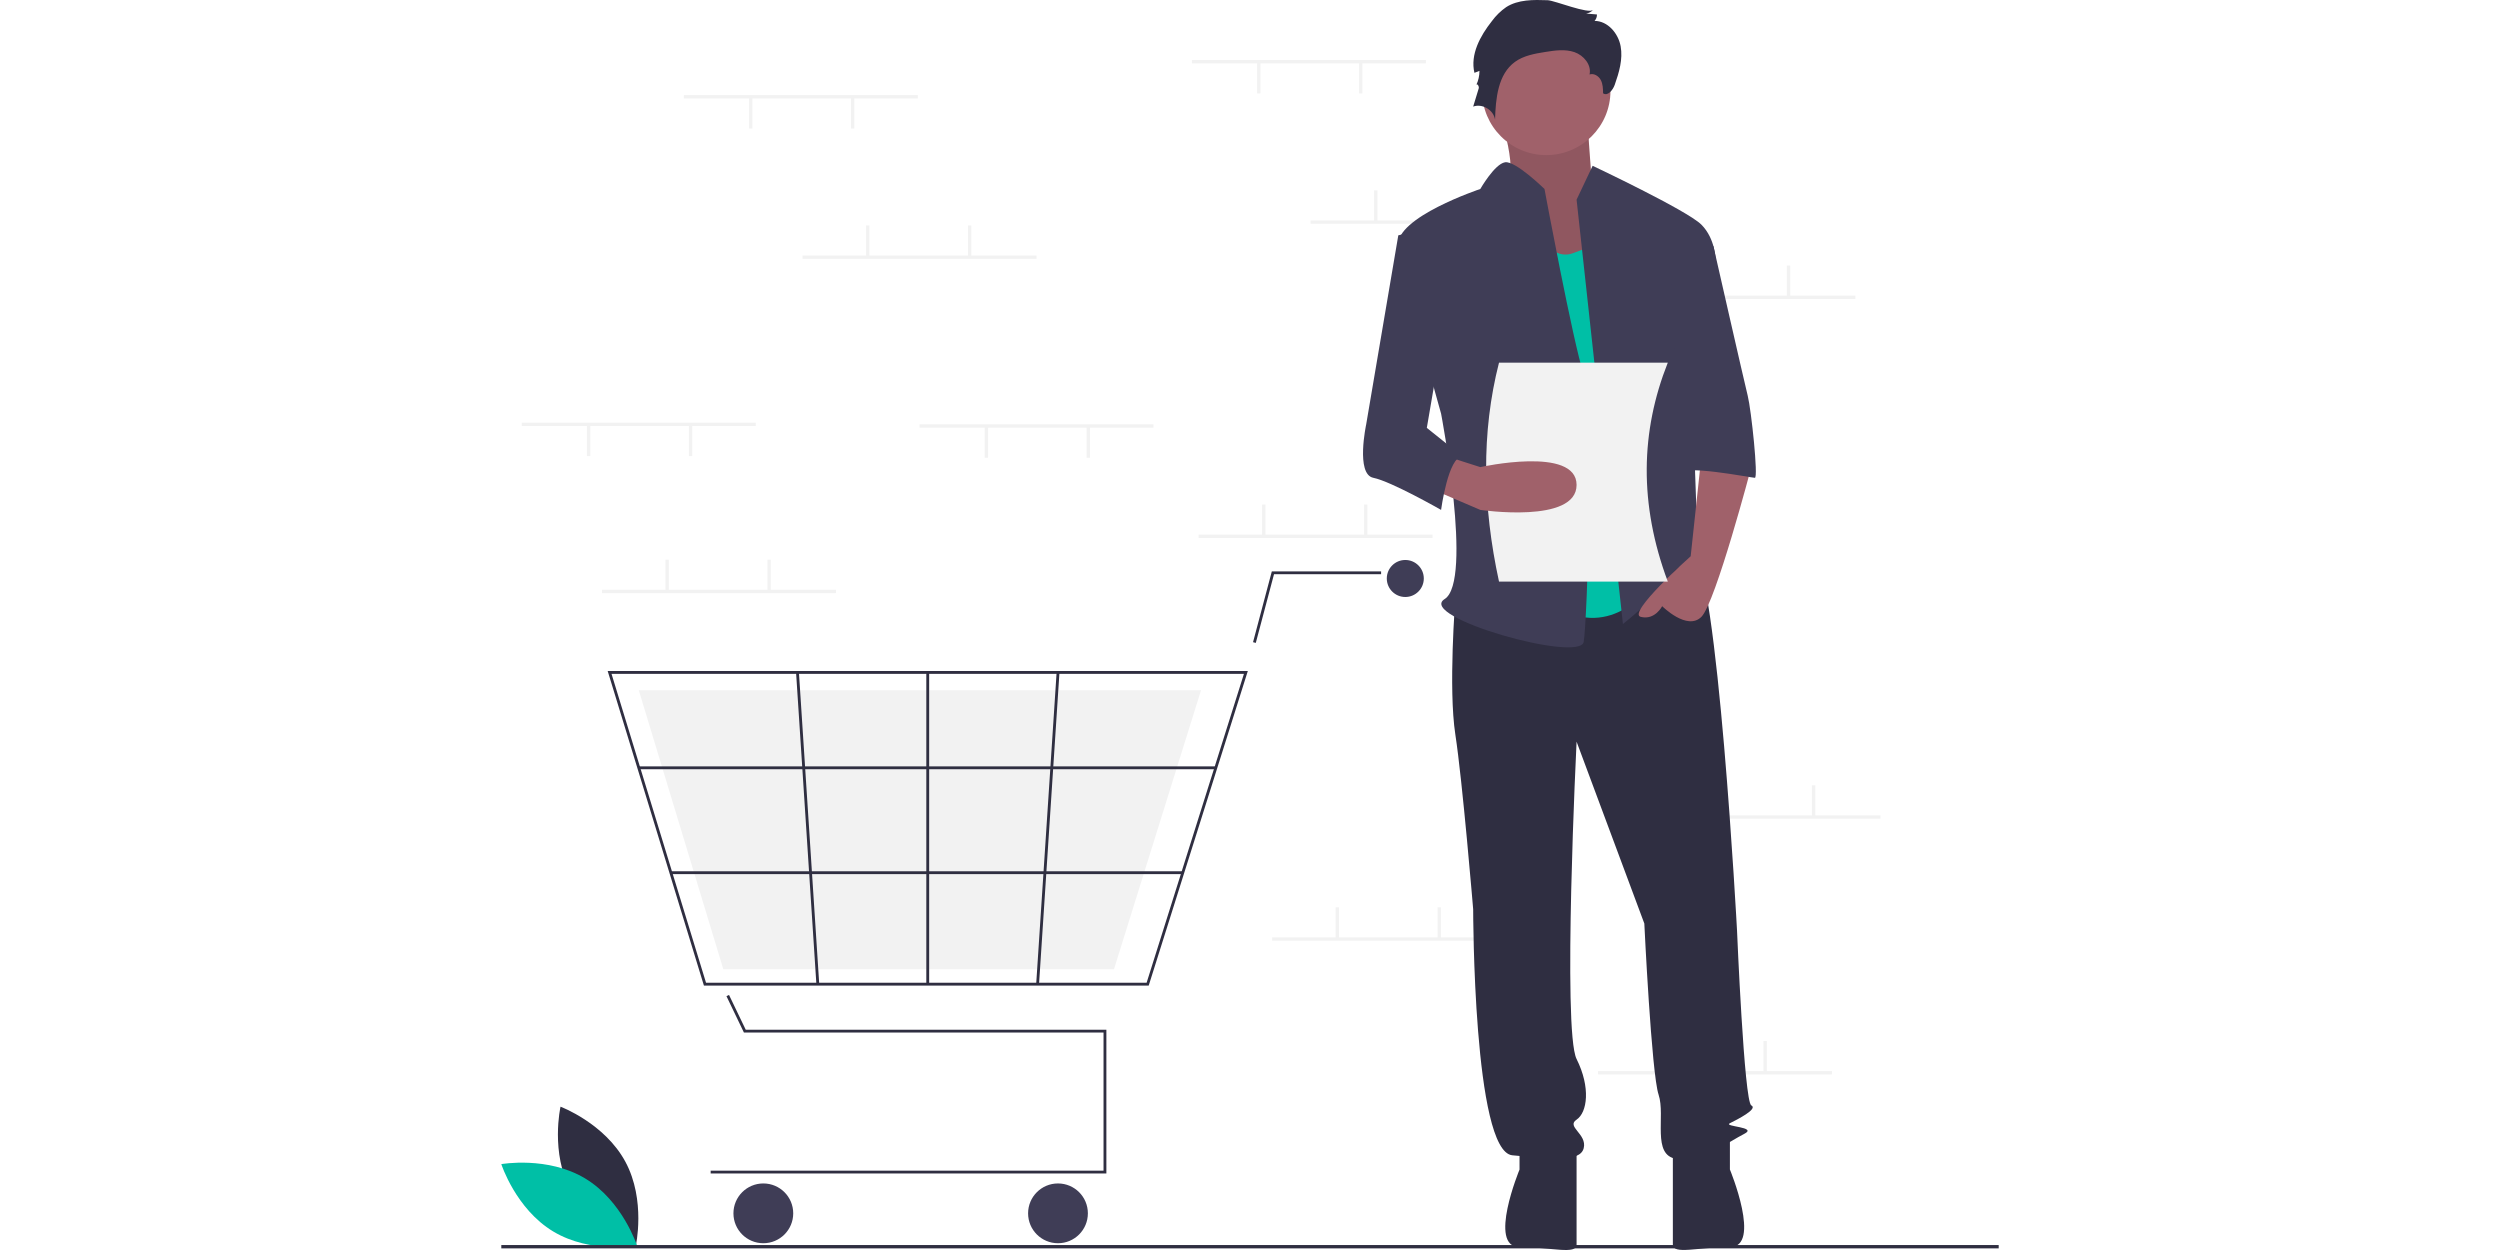
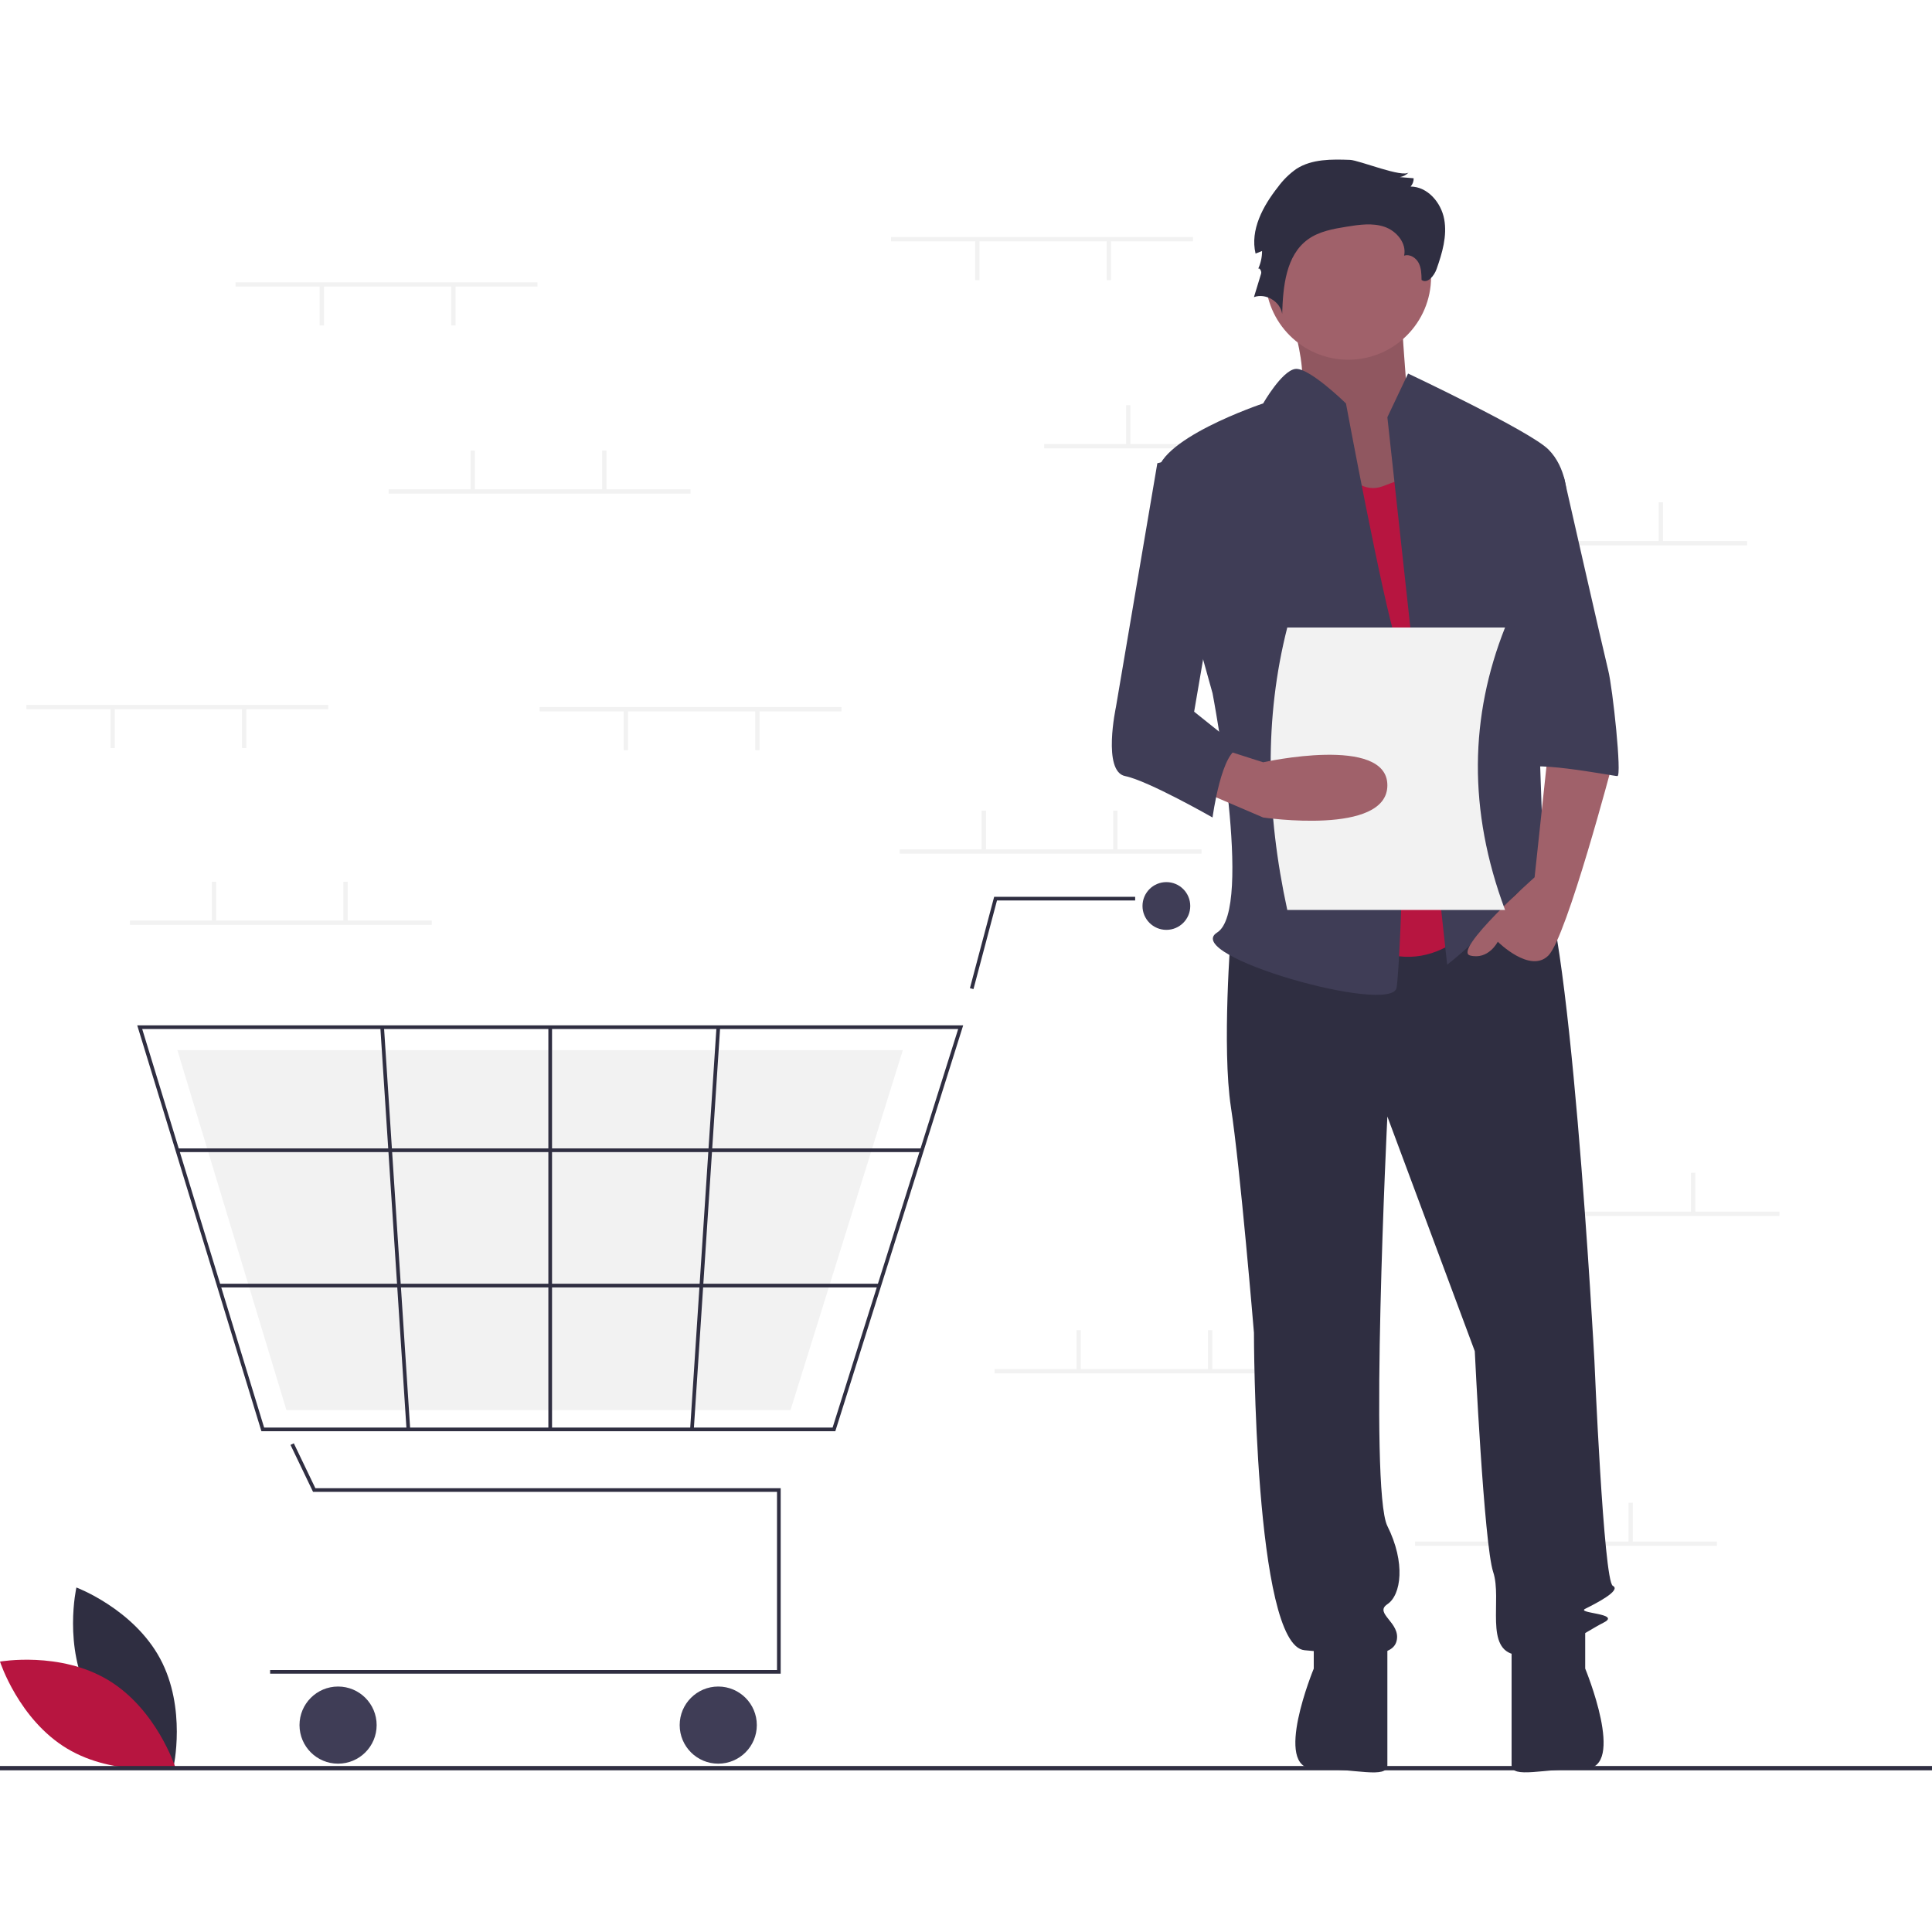
- <svg xmlns="http://www.w3.org/2000/svg" data-name="Layer 1" width="400" height="200" viewBox="0 0 896 747.971">
+ <svg xmlns="http://www.w3.org/2000/svg" data-name="Layer 1" width="200" height="200" viewBox="0 0 896 747.971">
  <path d="M193.634,788.752c12.428,23.049,38.806,32.944,38.806,32.944s6.227-27.475-6.201-50.524-38.806-32.944-38.806-32.944S181.206,765.703,193.634,788.752Z" transform="translate(-152 -76.01429)" fill="#2f2e41" />
-   <path d="M202.177,781.169c22.438,13.5,31.08,40.314,31.08,40.314s-27.738,4.927-50.177-8.573S152,772.596,152,772.596,179.738,767.67,202.177,781.169Z" transform="translate(-152 -76.01429)" fill="#00bfa6" />
+   <path d="M202.177,781.169c22.438,13.5,31.08,40.314,31.08,40.314s-27.738,4.927-50.177-8.573S152,772.596,152,772.596,179.738,767.67,202.177,781.169Z" transform="translate(-152 -76.01429)" fill="#b71540" />
  <rect x="413.248" y="35.908" width="140" height="2" fill="#f2f2f2" />
  <rect x="513.249" y="37.408" width="2" height="18.5" fill="#f2f2f2" />
  <rect x="452.248" y="37.408" width="2" height="18.5" fill="#f2f2f2" />
  <rect x="484.248" y="131.908" width="140" height="2" fill="#f2f2f2" />
  <rect x="522.249" y="113.908" width="2" height="18.5" fill="#f2f2f2" />
  <rect x="583.249" y="113.908" width="2" height="18.5" fill="#f2f2f2" />
  <rect x="670.249" y="176.908" width="140" height="2" fill="#f2f2f2" />
  <rect x="708.249" y="158.908" width="2" height="18.5" fill="#f2f2f2" />
  <rect x="769.249" y="158.908" width="2" height="18.5" fill="#f2f2f2" />
  <rect x="656.249" y="640.908" width="140" height="2" fill="#f2f2f2" />
  <rect x="694.249" y="622.908" width="2" height="18.5" fill="#f2f2f2" />
  <rect x="755.249" y="622.908" width="2" height="18.5" fill="#f2f2f2" />
  <rect x="417.248" y="319.908" width="140" height="2" fill="#f2f2f2" />
  <rect x="455.248" y="301.908" width="2" height="18.5" fill="#f2f2f2" />
  <rect x="516.249" y="301.908" width="2" height="18.5" fill="#f2f2f2" />
  <rect x="461.248" y="560.908" width="140" height="2" fill="#f2f2f2" />
  <rect x="499.248" y="542.908" width="2" height="18.5" fill="#f2f2f2" />
  <rect x="560.249" y="542.908" width="2" height="18.5" fill="#f2f2f2" />
  <rect x="685.249" y="487.908" width="140" height="2" fill="#f2f2f2" />
  <rect x="723.249" y="469.908" width="2" height="18.5" fill="#f2f2f2" />
  <rect x="784.249" y="469.908" width="2" height="18.5" fill="#f2f2f2" />
  <polygon points="362.06 702.184 125.274 702.184 125.274 700.481 360.356 700.481 360.356 617.861 145.18 617.861 134.727 596.084 136.263 595.347 146.252 616.157 362.06 616.157 362.06 702.184" fill="#2f2e41" />
  <circle cx="156.789" cy="726.033" r="17.887" fill="#3f3d56" />
  <circle cx="333.101" cy="726.033" r="17.887" fill="#3f3d56" />
  <circle cx="540.927" cy="346.153" r="11.073" fill="#3f3d56" />
  <path d="M539.385,665.767H273.237L215.648,477.531H598.693l-.349,1.108Zm-264.889-1.704H538.136l58.234-184.83H217.951Z" transform="translate(-152 -76.01429)" fill="#2f2e41" />
  <polygon points="366.61 579.958 132.842 579.958 82.26 413.015 418.701 413.015 418.395 413.998 366.61 579.958" fill="#f2f2f2" />
  <polygon points="451.465 384.7 449.818 384.263 461.059 341.894 526.448 341.894 526.448 343.598 462.37 343.598 451.465 384.7" fill="#2f2e41" />
  <rect x="82.258" y="458.584" width="345.293" height="1.704" fill="#2f2e41" />
  <rect x="101.459" y="521.344" width="306.319" height="1.704" fill="#2f2e41" />
  <rect x="254.314" y="402.368" width="1.704" height="186.533" fill="#2f2e41" />
  <rect x="385.557" y="570.797" width="186.929" height="1.704" transform="translate(-274.7392 936.235) rotate(-86.24919)" fill="#2f2e41" />
  <rect x="334.457" y="478.185" width="1.704" height="186.929" transform="translate(-188.4687 -52.99638) rotate(-3.729)" fill="#2f2e41" />
  <rect y="745" width="896" height="2" fill="#2f2e41" />
  <path d="M747.411,137.89s14.618,41.606,5.622,48.007S783.394,244.573,783.394,244.573l47.229-12.802-25.863-43.74s-3.373-43.74-3.373-50.141S747.411,137.89,747.411,137.89Z" transform="translate(-152 -76.01429)" fill="#a0616a" />
  <path d="M747.411,137.89s14.618,41.606,5.622,48.007S783.394,244.573,783.394,244.573l47.229-12.802-25.863-43.74s-3.373-43.74-3.373-50.141S747.411,137.89,747.411,137.89Z" transform="translate(-152 -76.01429)" opacity="0.1" />
  <path d="M722.874,434.468s-4.267,53.341,0,81.079,10.668,104.549,10.668,104.549,0,145.089,23.47,147.222,40.539,4.267,42.673-4.267-10.668-12.802-4.267-17.069,8.535-19.203,0-36.272,0-189.895,0-189.895l40.539,108.816s4.267,89.614,8.535,102.415-4.267,36.272,10.668,38.406,32.005-10.668,40.539-14.936-12.802-4.267-8.535-6.401,17.069-8.535,12.802-10.668-8.535-104.549-8.535-104.549S879.697,414.199,864.762,405.664s-24.537,6.166-24.537,6.166Z" transform="translate(-152 -76.01429)" fill="#2f2e41" />
  <path d="M761.279,758.784v17.069s-19.203,46.399,0,46.399,34.138,4.808,34.138-1.593V763.051Z" transform="translate(-152 -76.01429)" fill="#2f2e41" />
  <path d="M887.165,758.754v17.069s19.203,46.399,0,46.399-34.138,4.808-34.138-1.593V763.021Z" transform="translate(-152 -76.01429)" fill="#2f2e41" />
  <circle cx="625.282" cy="54.408" r="38.406" fill="#a0616a" />
-   <path d="M765.547,201.9s10.668,32.005,27.738,25.604l17.069-6.401L840.225,425.934s-23.47,34.138-57.609,12.802S765.547,201.9,765.547,201.9Z" transform="translate(-152 -76.01429)" fill="#00bfa6" />
+   <path d="M765.547,201.9s10.668,32.005,27.738,25.604l17.069-6.401L840.225,425.934s-23.47,34.138-57.609,12.802S765.547,201.9,765.547,201.9Z" transform="translate(-152 -76.01429)" fill="#b71540" />
  <path d="M795.418,195.499l9.601-20.27s56.542,26.671,65.076,35.205,8.535,21.337,8.535,21.337l-14.936,53.341s4.267,117.351,4.267,121.618,14.936,27.738,4.267,19.203-12.802-17.069-21.337-4.267-27.738,27.738-27.738,27.738Z" transform="translate(-152 -76.01429)" fill="#3f3d56" />
  <path d="M870.096,349.122l-6.401,59.742s-38.406,34.138-29.871,36.272,12.802-6.401,12.802-6.401,14.936,14.936,23.47,6.401S899.967,355.523,899.967,355.523Z" transform="translate(-152 -76.01429)" fill="#a0616a" />
  <path d="M778.1,76.144c-8.514-.304-17.625-.455-24.804,4.133a36.313,36.313,0,0,0-8.572,8.392c-6.992,8.838-13.033,19.959-10.436,30.925l3.016-1.176a19.751,19.751,0,0,1-1.905,8.463c.425-1.235,1.847.762,1.466,2.011L733.543,139.792c5.462-2.002,12.257,2.052,13.088,7.81.38-12.661,1.693-27.18,11.964-34.593,5.18-3.739,11.735-4.88,18.042-5.894,5.818-.935,11.918-1.827,17.491.089s10.319,7.615,9.055,13.371c2.57-.885,5.444.906,6.713,3.309s1.337,5.237,1.375,7.955c2.739,1.936,5.856-1.908,6.973-5.071,2.62-7.424,4.949-15.327,3.538-23.073s-7.723-15.148-15.596-15.174a5.467,5.467,0,0,0,1.422-3.849l-6.489-.548a7.172,7.172,0,0,0,4.286-2.26C802.798,84.731,782.313,76.295,778.1,76.144Z" transform="translate(-152 -76.01429)" fill="#2f2e41" />
  <path d="M776.215,189.098s-17.369-17.021-23.62-15.978S737.809,189.098,737.809,189.098s-51.208,17.069-49.074,34.138S714.339,323.518,714.339,323.518s19.203,100.282,2.134,110.95,81.079,38.406,83.213,25.604,6.401-140.821,0-160.024S776.215,189.098,776.215,189.098Z" transform="translate(-152 -76.01429)" fill="#3f3d56" />
  <path d="M850.893,223.236h26.383S895.7,304.315,897.833,312.85s6.401,49.074,4.267,49.074-44.807-8.535-44.807-2.134Z" transform="translate(-152 -76.01429)" fill="#3f3d56" />
  <path d="M850,424.014H749c-9.856-45.34-10.68-89.146,0-131H850C833.701,334.115,832.682,377.621,850,424.014Z" transform="translate(-152 -76.01429)" fill="#f2f2f2" />
  <path d="M707.938,368.325,737.809,381.127s57.609,8.535,57.609-14.936-57.609-10.668-57.609-10.668L718.605,349.383Z" transform="translate(-152 -76.01429)" fill="#a0616a" />
  <path d="M714.339,210.435l-25.604,6.401L669.532,329.919s-6.401,29.871,4.267,32.005S714.339,381.127,714.339,381.127s4.267-32.005,12.802-32.005L705.804,332.053,718.606,257.375Z" transform="translate(-152 -76.01429)" fill="#3f3d56" />
  <rect x="60.248" y="352.908" width="140" height="2" fill="#f2f2f2" />
  <rect x="98.249" y="334.908" width="2" height="18.5" fill="#f2f2f2" />
  <rect x="159.249" y="334.908" width="2" height="18.5" fill="#f2f2f2" />
  <rect x="109.249" y="56.908" width="140" height="2" fill="#f2f2f2" />
  <rect x="209.249" y="58.408" width="2" height="18.5" fill="#f2f2f2" />
  <rect x="148.249" y="58.408" width="2" height="18.5" fill="#f2f2f2" />
  <rect x="250.249" y="253.908" width="140" height="2" fill="#f2f2f2" />
  <rect x="350.248" y="255.408" width="2" height="18.5" fill="#f2f2f2" />
  <rect x="289.248" y="255.408" width="2" height="18.5" fill="#f2f2f2" />
  <rect x="12.248" y="252.908" width="140" height="2" fill="#f2f2f2" />
  <rect x="112.249" y="254.408" width="2" height="18.5" fill="#f2f2f2" />
  <rect x="51.248" y="254.408" width="2" height="18.5" fill="#f2f2f2" />
  <rect x="180.249" y="152.908" width="140" height="2" fill="#f2f2f2" />
  <rect x="218.249" y="134.908" width="2" height="18.5" fill="#f2f2f2" />
  <rect x="279.248" y="134.908" width="2" height="18.5" fill="#f2f2f2" />
</svg>
